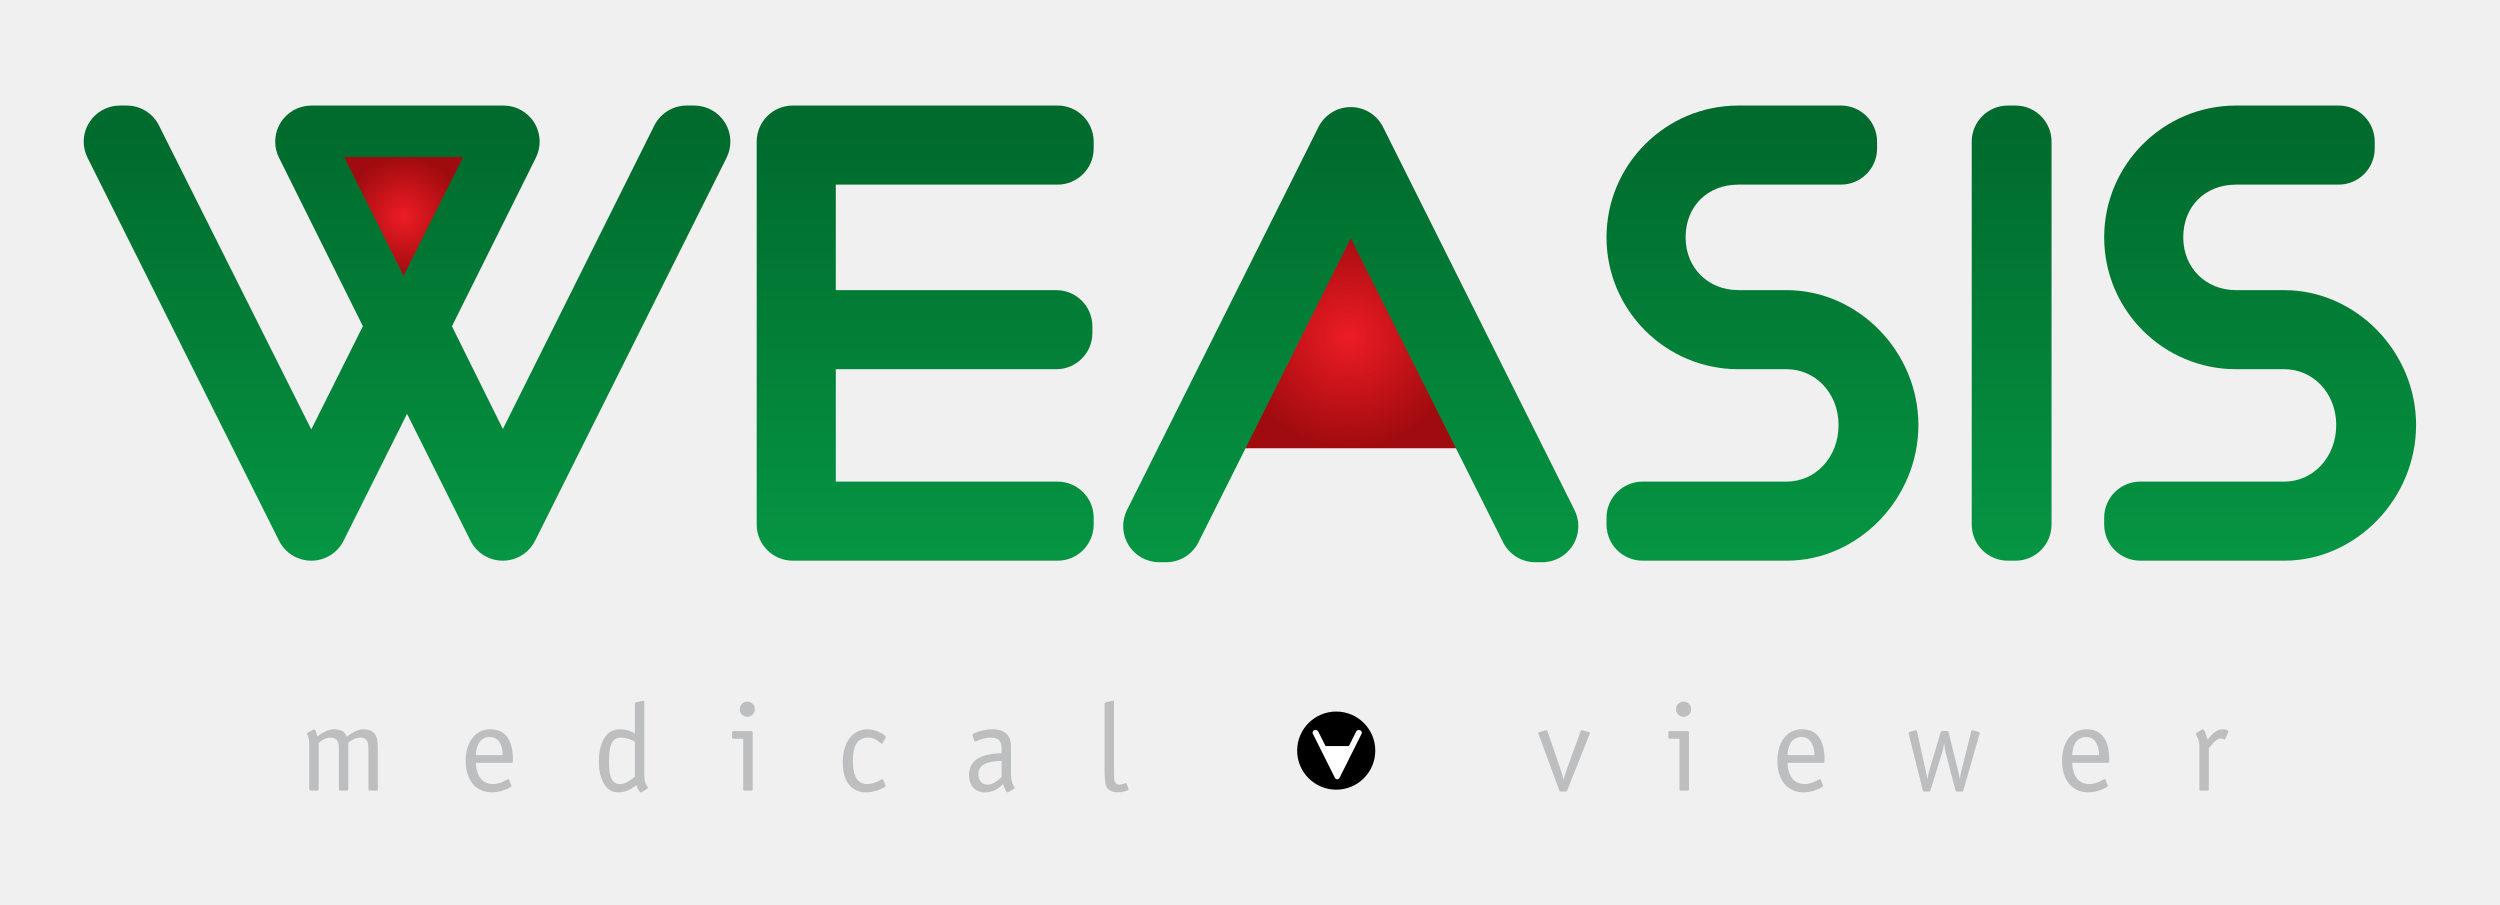
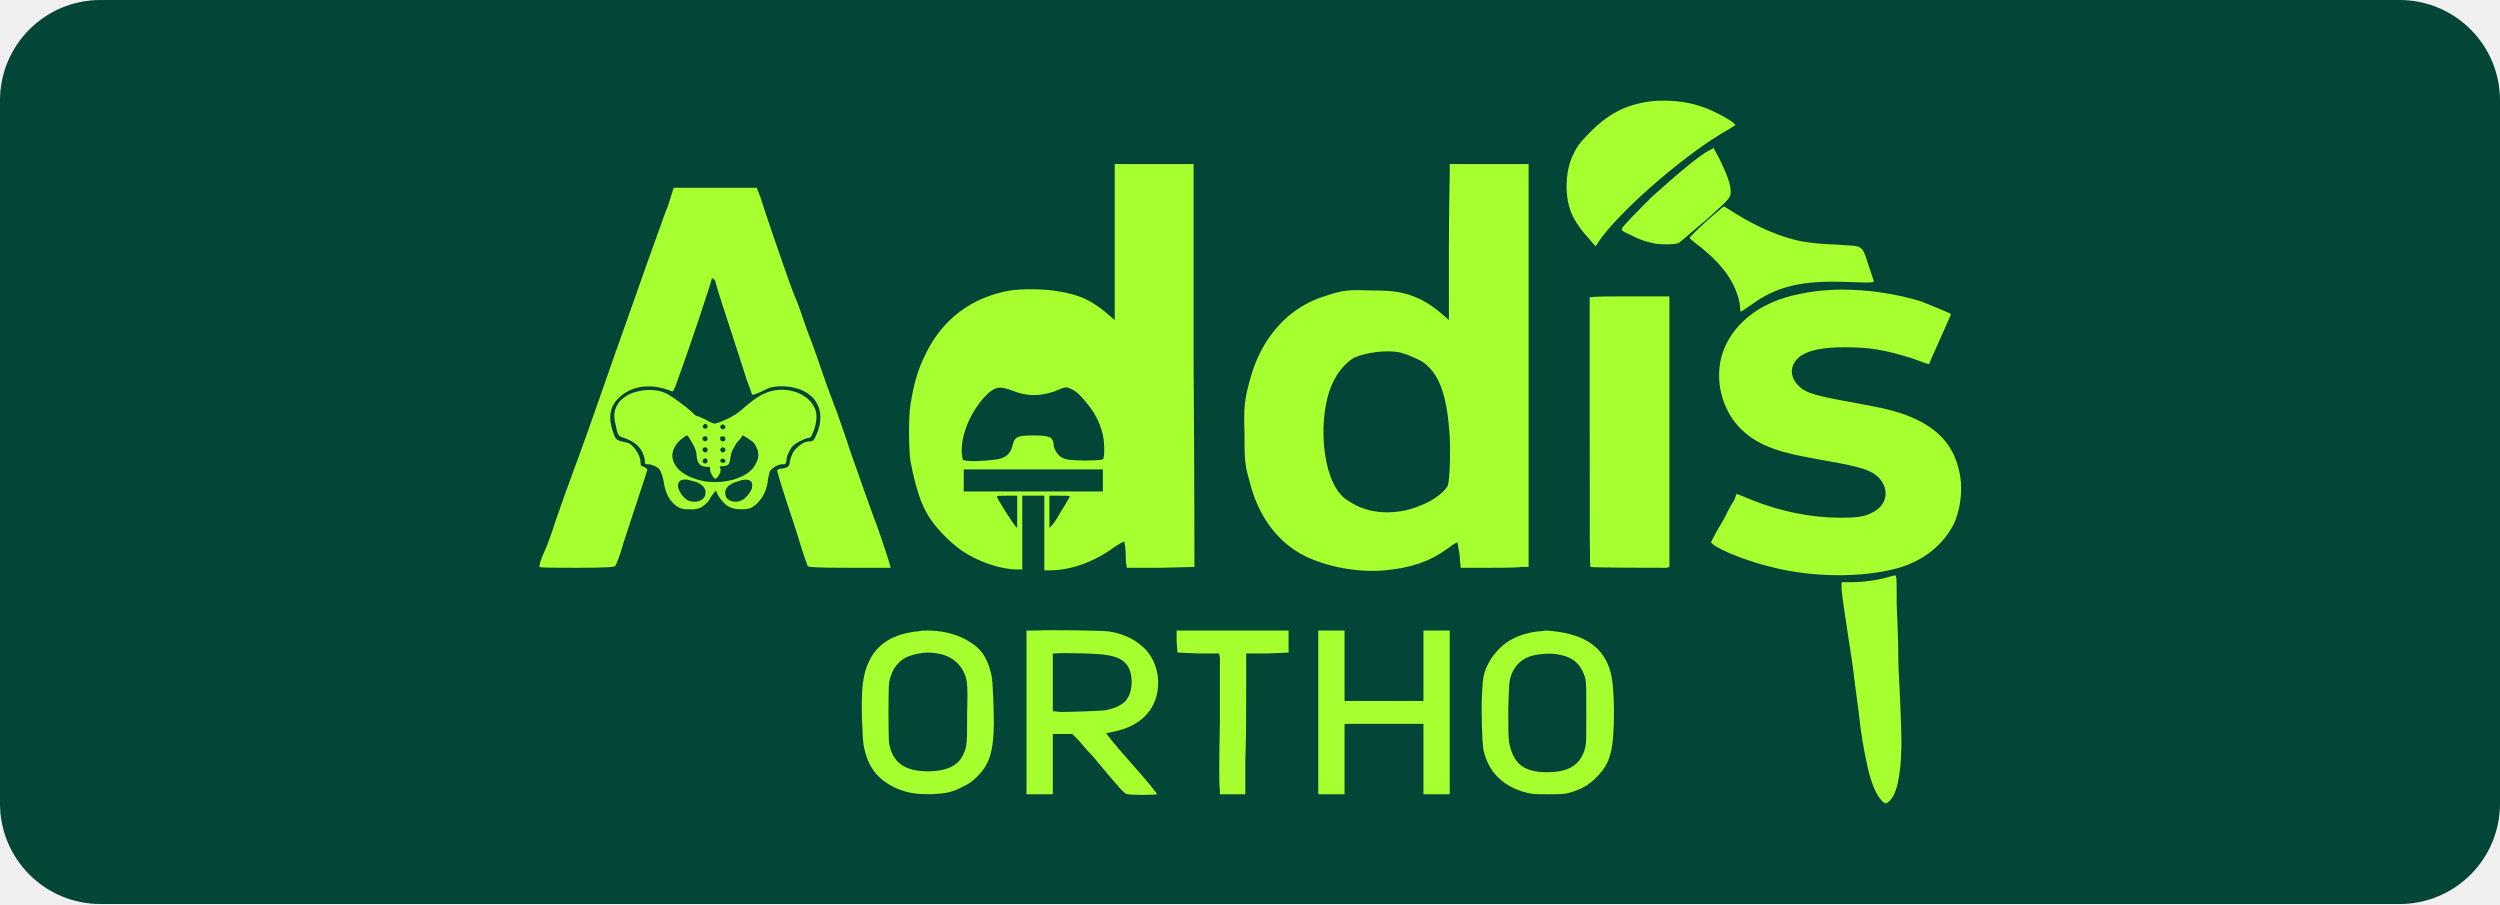
- <svg xmlns="http://www.w3.org/2000/svg" width="448" height="162" fill="none" version="1.1" viewBox="0 0 448 162" xml:space="preserve">
-   <path d="M448 0H0V162H448V0Z" fill="none" />
-   <g fill="#BCBEC0">
-     <path d="m55.419 133.78c0-0.512-0.022-1.046-0.133-1.559-0.111-0.511-0.29-0.645-0.29-0.756l0.111-0.156 0.958-0.534 0.2-0.09c0.334 0 0.579 1.159 0.6 1.314 0.579-0.534 1.96-1.314 2.895-1.314 1.446 0 2.07 0.446 2.359 1.336 0.669-0.49 1.869-1.336 2.939-1.336 2.471 0 2.649 1.738 2.649 3.34v7.389c0 0.179-0.089 0.267-0.268 0.267h-1.157c-0.177 0-0.266-0.088-0.266-0.267v-7.434c0-0.956-0.246-1.802-1.425-1.802-1.07 0-1.738 0.601-2.181 0.912v8.324c0 0.179-0.089 0.267-0.268 0.267h-1.157c-0.177 0-0.268-0.088-0.268-0.267v-7.434c0-0.956-0.245-1.802-1.446-1.802-1.002 0-1.781 0.622-2.159 0.935v8.301c0 0.179-0.09 0.267-0.268 0.267h-1.157c-0.179 0-0.268-0.088-0.268-0.267v-7.634z" />
-     <path d="m91.605 140.66 0.066 0.178c0 0.244-1.869 1.158-3.518 1.158-2.96-0.023-4.696-2.271-4.696-5.655 0-3.271 1.647-5.654 4.407-5.654 3.716 0 4.051 3.606 4.051 5.521 0 0.312 0 0.49-0.245 0.49h-6.389c0 1.358 0.535 3.805 3.071 3.805 1.449 0 2.605-0.912 2.739-0.912l0.134 0.134 0.379 0.935zm-1.514-5.342c0-1.157-0.379-3.251-2.315-3.251-2.047 0-2.494 2.138-2.494 3.251h4.809z" />
-     <path d="m115.46 138.17c0 1.001 0 1.669 0.244 2.226 0.111 0.266 0.402 0.69 0.402 0.823l-0.202 0.178-0.868 0.534-0.177 0.068c-0.311 0-0.713-0.958-0.801-1.314-0.535 0.379-1.625 1.314-3.272 1.314-2.383 0-3.473-2.671-3.473-5.431 0-3.205 1.136-5.877 3.717-5.877 1.381 0 2.138 0.378 2.738 0.756v-5.297c0-0.155 0.067-0.244 0.156-0.267l1.091-0.267c0.178-0.045 0.11-0.022 0.266-0.045 0.179 0 0.179 0.179 0.179 0.29v12.309zm-1.692-5.254c-0.713-0.377-1.424-0.733-2.538-0.733-1.914 0-2.092 2.181-2.092 4.339 0 1.87 0.156 3.985 1.96 3.985 1.157 0 2.136-0.98 2.67-1.313v-6.278z" />
-     <path d="m134.88 141.42c0 0.179-0.088 0.268-0.267 0.268h-1.158c-0.177 0-0.267-0.089-0.267-0.268v-9.036h-1.736c-0.178 0-0.267-0.09-0.267-0.267v-0.847c0-0.177 0.089-0.266 0.267-0.266h3.138c0.245 0 0.29 0.133 0.29 0.334v10.082zm-0.958-12.976c-0.757 0-1.358-0.601-1.358-1.357 0-0.758 0.601-1.359 1.358-1.359s1.358 0.624 1.358 1.359c0 0.733-0.601 1.357-1.358 1.357" />
-     <path d="m158.65 140.66 0.068 0.178c0 0.244-1.87 1.158-3.518 1.158-2.648 0-4.183-2.07-4.183-5.32 0-3.718 1.78-5.989 4.517-5.989 1.491 0 3.205 1.046 3.205 1.38l-0.065 0.179-0.514 0.935-0.132 0.134c-0.089 0-1.046-1.135-2.36-1.135-2.181 0-2.826 1.625-2.826 4.161 0 2.026 0.4 4.162 2.558 4.162 1.448 0 2.604-0.912 2.739-0.912l0.133 0.134 0.378 0.935z" />
-     <path d="m181.17 138.17c0 1.402 0.068 1.602 0.268 2.226 0.088 0.266 0.4 0.69 0.4 0.823l-0.2 0.178-0.868 0.534-0.179 0.068c-0.333 0-0.735-1.18-0.846-1.492-0.267 0.244-1.357 1.492-3.205 1.492-1.757 0-2.894-1.158-2.894-3.139 0-3.763 4.453-3.829 5.832-3.873v-0.802c0-1.29-0.4-2.002-1.98-2.002-1.492 0-2.515 0.712-2.715 0.712l-0.157-0.111-0.29-0.78-0.067-0.289c0-0.379 2.049-1.024 3.474-1.024 2.56 0 3.427 1.246 3.427 3.116v4.363zm-1.692-1.803c-0.979 0.022-4.163 0.022-4.163 2.359 0 0.89 0.491 1.891 1.625 1.891 1.159 0 2.181-1.067 2.538-1.38v-2.87z" />
-     <path d="m202.19 141.28 0.045 0.157c0 0.243-1.068 0.556-1.893 0.556-1.091 0-1.825-0.446-2.091-1.069-0.311-0.735-0.311-2.449-0.311-3.227v-11.553c0-0.155 0.065-0.245 0.155-0.267l1.112-0.267c0.179-0.045 0.111-0.022 0.268-0.045 0.155 0 0.155 0.178 0.155 0.29v11.885c0 0.692 0.023 1.825 0.067 2.093 0.045 0.245 0.245 0.779 0.89 0.779 0.58 0 1.003-0.289 1.159-0.289 0.132 0 0.132 0.067 0.155 0.134l0.289 0.823z" />
-     <path d="m280.85 141.64c-0.068 0.155-0.089 0.2-0.29 0.2h-0.869c-0.2 0-0.221-0.089-0.268-0.2l-3.738-10.15-0.044-0.156c0-0.089 0.044-0.11 0.2-0.155l1.09-0.29 0.224-0.044 0.155 0.178 2.471 7.233c0.156 0.468 0.289 0.98 0.4 1.403h0.045c0.111-0.534 0.2-0.845 0.4-1.38l2.627-7.256 0.155-0.178 0.224 0.044 1.09 0.29c0.156 0.045 0.2 0.066 0.2 0.155l-0.044 0.156-4.028 10.15z" />
-     <path d="m302.66 141.42c0 0.179-0.089 0.268-0.267 0.268h-1.159c-0.176 0-0.266-0.089-0.266-0.268v-9.036h-1.737c-0.177 0-0.266-0.09-0.266-0.267v-0.847c0-0.177 0.089-0.266 0.266-0.266h3.139c0.245 0 0.29 0.133 0.29 0.334v10.082zm-0.96-12.976c-0.755 0-1.357-0.601-1.357-1.357 0-0.758 0.602-1.359 1.357-1.359 0.759 0 1.359 0.624 1.359 1.359 0 0.733-0.6 1.357-1.359 1.357z" />
-     <path d="m326.65 140.66 0.066 0.178c0 0.244-1.869 1.158-3.517 1.158-2.96-0.023-4.698-2.271-4.698-5.655 0-3.271 1.649-5.654 4.409-5.654 3.715 0 4.051 3.606 4.051 5.521 0 0.312 0 0.49-0.245 0.49h-6.39c0 1.358 0.536 3.805 3.071 3.805 1.45 0 2.605-0.912 2.74-0.912l0.134 0.134 0.379 0.935zm-1.514-5.342c0-1.157-0.38-3.251-2.315-3.251-2.047 0-2.495 2.138-2.495 3.251h4.81z" />
-     <path d="m351.84 141.62c-0.045 0.089-0.069 0.223-0.268 0.223h-0.867c-0.224 0-0.268-0.134-0.291-0.223l-1.758-6.745c-0.111-0.445-0.2-1.179-0.244-1.691h-0.045c-0.066 0.646-0.155 1.112-0.333 1.669l-2.093 6.79c-0.022 0.088-0.066 0.2-0.245 0.2h-0.89c-0.18 0-0.225-0.134-0.245-0.223l-2.515-10.084-0.045-0.222 0.2-0.156 0.98-0.267 0.179-0.045c0.111 0 0.132 0.068 0.175 0.223l1.605 7.301c0.089 0.379 0.177 0.868 0.221 1.224h0.046c0.089-0.534 0.157-0.956 0.245-1.224l2.114-7.167c0.043-0.155 0.179-0.2 0.311-0.2h0.847c0.2 0 0.222 0.111 0.267 0.222l1.825 7.434c0.068 0.29 0.111 0.579 0.156 0.869h0.044c0.023-0.268 0.089-0.668 0.133-0.869l1.893-7.59c0.023-0.155 0.112-0.223 0.178-0.223l0.177 0.045 0.979 0.267 0.203 0.156-0.048 0.222-2.891 10.084z" />
-     <path d="m377.67 140.66 0.067 0.178c0 0.244-1.869 1.158-3.518 1.158-2.96-0.023-4.697-2.271-4.697-5.655 0-3.271 1.648-5.654 4.408-5.654 3.715 0 4.052 3.606 4.052 5.521 0 0.312 0 0.49-0.245 0.49h-6.39c0 1.358 0.536 3.805 3.071 3.805 1.45 0 2.605-0.912 2.74-0.912l0.134 0.134 0.378 0.935zm-1.513-5.342c0-1.157-0.38-3.251-2.315-3.251-2.048 0-2.495 2.138-2.495 3.251h4.81z" />
-     <path d="m395.82 141.42c0 0.179-0.089 0.268-0.268 0.268h-1.159c-0.176 0-0.266-0.089-0.266-0.268v-7.633c0-0.402-0.066-1.137-0.377-1.693-0.179-0.312-0.248-0.489-0.248-0.556 0.025-0.134 0.113-0.2 0.156-0.223l0.827-0.512 0.22-0.111c0.402 0 0.778 1.38 0.87 1.87 0.578-0.624 1.38-1.87 2.668-1.87 0.515 0 1.093 0.178 1.093 0.378l-0.066 0.178-0.49 1.136-0.134 0.155c-0.111 0-0.311-0.2-0.734-0.2-0.779 0-1.559 1.158-2.092 1.736v7.345z" />
-   </g>
-   <path d="m241.73 40.339-20.041 39.995h40.078l-20.037-39.995z" fill="url(#paint0_radial_2_2)" />
-   <path d="m147.28 62.238v-0.571c0.116 0.203 0.095 0.391 0 0.571zm0-5.754v-0.499c0.082 0.158 0.101 0.324 0 0.499z" fill="#009D4B" />
-   <path d="m123.04 18.915c-2.451 0.001-4.69 1.384-5.786 3.58l-27.14 54.384-9.126-18.411 15.041-30.202c0.45-0.912 0.675-1.899 0.675-2.881 0-1.184-0.325-2.366-0.969-3.405-1.177-1.905-3.259-3.064-5.499-3.064h-34.449c-2.24 0-4.319 1.159-5.5 3.062-0.642 1.04-0.968 2.223-0.968 3.404 0 0.985 0.223 1.976 0.68 2.886l15.03 30.188-9.248 18.494-27.292-54.465c-1.094-2.185-3.33-3.569-5.781-3.569h-1.232c-2.246 0-4.326 1.163-5.503 3.066-0.642 1.039-0.969 2.219-0.969 3.402 0 0.986 0.226 1.978 0.684 2.893l34.312 68.624c1.099 2.197 3.342 3.572 5.786 3.574 2.445 0 4.692-1.379 5.785-3.579l11.371-22.738 11.371 22.742c1.096 2.195 3.34 3.574 5.784 3.574 2.445 0 4.688-1.377 5.787-3.57l34.313-68.629c0.456-0.916 0.681-1.907 0.681-2.894 0-1.181-0.324-2.357-0.958-3.393l-0.023-0.04 0.014 0.026c-1.182-1.897-3.257-3.059-5.5-3.06h-1.373z" fill="url(#paint1_linear_2_2)" />
-   <path d="m400.69 18.915c-13.031 5e-3 -23.617 10.591-23.622 23.622 5e-3 13.034 10.588 23.621 23.622 23.625h8.649c2.613 0.006 4.887 1.062 6.576 2.84 1.68 1.78 2.737 4.277 2.739 7.162-2e-3 2.933-1.066 5.469-2.75 7.271-1.69 1.799-3.96 2.864-6.565 2.869h-25.802c-3.576 0.001-6.469 2.897-6.469 6.47v1.234c0 3.571 2.893 6.467 6.469 6.467h25.802c6.461 0 12.38-2.816 16.652-7.23 4.275-4.418 6.97-10.48 6.973-17.081-3e-3 -6.569-2.701-12.6-6.978-16.989-4.275-4.386-10.191-7.181-16.647-7.183h-8.649c-2.775-0.007-5.095-1.029-6.765-2.691-1.66-1.67-2.682-3.989-2.687-6.765 7e-3 -2.859 1.011-5.161 2.646-6.804 1.644-1.636 3.946-2.639 6.806-2.647h18.394c3.572-0.003 6.467-2.895 6.467-6.469v-1.236c0-3.574-2.895-6.465-6.467-6.466h-18.394z" fill="url(#paint2_linear_2_2)" />
-   <path d="m359.8 18.915c-3.573 0.001-6.465 2.896-6.465 6.466v68.628c3e-3 3.567 2.888 6.463 6.465 6.467h1.372c3.577-4e-3 6.464-2.9 6.465-6.467v-68.628c-1e-3 -3.57-2.891-6.464-6.465-6.466h-1.372z" fill="url(#paint3_linear_2_2)" />
-   <path d="m311.51 18.915c-13.034 5e-3 -23.619 10.591-23.624 23.622 5e-3 13.035 10.59 23.621 23.624 23.625h8.648c2.613 0.006 4.888 1.062 6.574 2.84 1.68 1.78 2.738 4.276 2.74 7.162 0 2.933-1.066 5.469-2.749 7.271-1.691 1.799-3.96 2.864-6.565 2.869h-25.805c-3.573 0.003-6.465 2.895-6.467 6.47v1.234c2e-3 3.572 2.895 6.465 6.467 6.467h25.805c6.462 0 12.378-2.816 16.65-7.234 4.275-4.414 6.968-10.478 6.97-17.078-2e-3 -6.569-2.697-12.6-6.975-16.989-4.275-4.386-10.187-7.181-16.645-7.183h-8.648c-2.775-0.007-5.096-1.029-6.764-2.691-1.663-1.67-2.683-3.989-2.687-6.765 7e-3 -2.859 1.012-5.161 2.646-6.804 1.642-1.636 3.947-2.639 6.805-2.647h18.393c3.573-0.003 6.466-2.897 6.469-6.471v-1.234c-5e-3 -3.574-2.896-6.461-6.469-6.466h-18.393z" fill="url(#paint4_linear_2_2)" />
-   <path d="m236.27 22.764-34.313 68.63c-0.455 0.909-0.684 1.9-0.684 2.89 0 1.181 0.327 2.365 0.973 3.405 1.172 1.901 3.252 3.063 5.499 3.063h1.233c2.453 0 4.689-1.385 5.783-3.575l27.292-54.472 27.298 54.475c1.095 2.186 3.331 3.572 5.781 3.572h1.238c2.245 0 4.321-1.163 5.5-3.068 0.638-1.04 0.965-2.22 0.965-3.402 0-0.988-0.227-1.979-0.682-2.888l-34.312-68.629-2.235 1.117 2.234-1.119c-1.098-2.19-3.335-3.574-5.787-3.574-2.448 0.003-4.683 1.384-5.783 3.574" fill="url(#paint5_linear_2_2)" />
-   <path d="m142.07 18.915c-3.575 0.001-6.468 2.893-6.471 6.466v68.628c3e-3 3.571 2.892 6.463 6.471 6.467h47.447c3.574-4e-3 6.468-2.895 6.472-6.467v-1.236c-3e-3 -3.574-2.9-6.465-6.472-6.468h-39.742v-20.142h39.51c3.575-0.003 6.466-2.894 6.47-6.468v-1.234c-4e-3 -3.575-2.896-6.466-6.47-6.468h-39.51v-18.908h39.742c3.574-0.003 6.469-2.895 6.472-6.471v-1.234c-3e-3 -3.574-2.9-6.464-6.472-6.466h-47.447z" fill="url(#paint6_linear_2_2)" />
-   <path d="m61.682 28.151 10.648 21.25 10.646-21.25h-21.294z" fill="url(#paint7_radial_2_2)" />
-   <defs>
-     <radialGradient id="paint0_radial_2_2" cx="0" cy="0" r="1" gradientTransform="translate(241.73 60.337) scale(20.019)" gradientUnits="userSpaceOnUse">
-       <stop stop-color="#ED1C24" offset="0" />
-       <stop stop-color="#A00B0F" offset="1" />
-     </radialGradient>
-     <linearGradient id="paint1_linear_2_2" x1="72.938" x2="72.938" y1="24.434" y2="123.97" gradientUnits="userSpaceOnUse">
-       <stop stop-color="#006B2D" offset="0" />
-       <stop stop-color="#07A34A" offset="1" />
-     </linearGradient>
-     <linearGradient id="paint2_linear_2_2" x1="405.02" x2="405.02" y1="24.434" y2="123.97" gradientUnits="userSpaceOnUse">
-       <stop stop-color="#006B2D" offset="0" />
-       <stop stop-color="#07A34A" offset="1" />
-     </linearGradient>
-     <linearGradient id="paint3_linear_2_2" x1="360.48" x2="360.48" y1="24.434" y2="123.97" gradientUnits="userSpaceOnUse">
-       <stop stop-color="#006B2D" offset="0" />
-       <stop stop-color="#07A34A" offset="1" />
-     </linearGradient>
-     <linearGradient id="paint4_linear_2_2" x1="315.83" x2="315.83" y1="24.434" y2="123.97" gradientUnits="userSpaceOnUse">
-       <stop stop-color="#006B2D" offset="0" />
-       <stop stop-color="#07A34A" offset="1" />
-     </linearGradient>
-     <linearGradient id="paint5_linear_2_2" x1="242.05" x2="242.05" y1="24.434" y2="123.97" gradientUnits="userSpaceOnUse">
-       <stop stop-color="#006B2D" offset="0" />
-       <stop stop-color="#07A34A" offset="1" />
-     </linearGradient>
-     <linearGradient id="paint6_linear_2_2" x1="165.8" x2="165.8" y1="24.434" y2="123.97" gradientUnits="userSpaceOnUse">
-       <stop stop-color="#006B2D" offset="0" />
-       <stop stop-color="#07A34A" offset="1" />
-     </linearGradient>
-     <radialGradient id="paint7_radial_2_2" cx="0" cy="0" r="1" gradientTransform="translate(72.33 38.776) scale(10.636)" gradientUnits="userSpaceOnUse">
-       <stop stop-color="#ED1C24" offset="0" />
-       <stop stop-color="#A00B0F" offset="1" />
-     </radialGradient>
-   </defs>
-   <g transform="translate(231.45 126.51)">
-     <path d="m1 8c0-3.866 3.134-7 7-7 3.866 0 7 3.134 7 7 0 3.866-3.134 7-7 7-3.866 0-7-3.134-7-7z" fill="#000" />
-     <g fill="#fff">
-       <path d="m8.214 11.794 2.31-4.608h-4.62z" />
-       <path d="m8.181 8.957c0.356 0 0.648-0.298 0.648-0.663 0-0.362-0.284-0.648-0.648-0.648-0.364 0-0.664 0.292-0.664 0.648 0 0.365 0.3 0.663 0.664 0.663z" />
-       <path d="m3.814 4.982 3.955 7.909c0.079 0.154 0.236 0.252 0.41 0.252 0.173 0 0.331-0.097 0.411-0.252l3.955-7.909c0.069-0.141 0.061-0.309-0.022-0.444-0.083-0.134-0.229-0.217-0.389-0.217h-0.141c-0.173 0-0.334 0.098-0.41 0.252l-3.404 6.792-3.404-6.792c-0.077-0.154-0.234-0.252-0.408-0.252h-0.143c-0.159 0-0.306 0.083-0.388 0.217-0.084 0.136-0.09 0.303-0.022 0.444" />
-     </g>
+ <svg xmlns="http://www.w3.org/2000/svg" width="448" height="162" viewBox="0 0 448 162">
+   <rect width="448" height="162" rx="18" ry="18" fill="#034537" />
+   <g transform="translate(96.556,144.000) scale(0.15199,-0.15199)">
+     <path fill="#A8FF30" fill-rule="evenodd" d="M1311 828 c-30 -4 -51 -15 -74 -39 -10 -10 -14 -16 -18 -25 -6 -13 -8 -28 -7 -44 2 -21 8 -34 27 -55 l7 -8 6 9 c28 38 104 103 151 129 l8 5 -3 3 c-8 6 -27 16 -41 20 -15 5 -38 7 -56 5z M1380 770 c-11 -5 -38 -28 -68 -55 -15 -15 -33 -33 -35 -37 -1 -2 0 -3 11 -8 14 -7 20 -8 29 -10 9 -1 23 -1 27 1 2 1 15 13 31 26 31 28 31 27 30 38 -1 8 -5 19 -13 35 l-7 13 -5 -3z M679 662 l0 -92 -8 7 c-19 16 -33 23 -59 27 -16 3 -42 3 -56 1 -46 -8 -80 -34 -100 -75 -9 -18 -14 -35 -18 -61 -2 -13 -2 -50 0 -64 4 -22 10 -45 18 -60 8 -16 27 -36 43 -47 19 -13 46 -22 65 -22 l6 0 0 44 0 43 13 0 13 0 0 -44 0 -44 7 0 c24 0 52 10 75 27 6 4 11 7 12 7 1 -1 2 -10 2 -18 0 -4 0 -8 1 -10 l0 -3 40 0 40 1 0 2 c0 1 0 108 -1 238 l0 235 -47 0 -46 0 0 -92z m-121 -175 c17 -7 33 -7 50 -1 12 5 14 6 19 3 6 -2 12 -8 20 -18 10 -12 17 -27 19 -42 1 -9 1 -22 -1 -23 -2 -2 -37 -2 -43 0 -2 0 -5 2 -7 3 -4 3 -8 10 -8 14 0 4 -2 8 -5 9 -2 1 -8 2 -17 2 -22 0 -24 -1 -27 -14 -2 -6 -6 -11 -13 -13 -5 -2 -30 -4 -39 -3 l-6 1 -1 5 c-3 22 10 54 31 74 10 8 14 8 28 3z m107 -106 l0 -13 -82 0 -82 0 0 13 0 13 82 0 82 0 0 -13z m-101 -37 l0 -19 -2 2 c-3 3 -22 33 -22 35 0 1 5 1 12 1 l12 0 0 -19z m62 18 c0 0 -2 -4 -5 -9 -3 -5 -7 -11 -9 -15 -2 -3 -5 -8 -7 -10 l-3 -3 0 19 0 19 12 0 c7 0 12 0 12 -1z M1074 745 c0 -5 -1 -47 -1 -92 l0 -83 -9 8 c-16 13 -24 17 -38 22 -14 4 -23 5 -47 5 -25 1 -32 0 -50 -6 -45 -13 -78 -50 -91 -101 -6 -22 -7 -31 -6 -61 0 -29 0 -37 6 -57 10 -41 33 -72 65 -88 26 -13 64 -20 95 -17 30 3 52 10 74 26 5 4 10 7 11 7 0 0 1 -3 1 -6 1 -4 2 -10 2 -15 l1 -9 31 0 c17 0 35 0 40 1 l9 0 0 238 0 237 -46 0 -47 0 0 -9z m-59 -213 c8 -2 17 -6 25 -10 21 -13 31 -39 34 -90 1 -19 0 -48 -2 -56 -2 -7 -16 -18 -31 -24 -30 -13 -63 -11 -85 4 -4 2 -9 6 -11 9 -20 22 -26 81 -13 121 6 18 17 33 30 40 14 6 37 9 53 6z M152 704 c-5 -12 -9 -25 -10 -27 -3 -8 -19 -53 -43 -121 -21 -59 -39 -112 -52 -147 -15 -41 -18 -49 -27 -75 -5 -16 -11 -32 -13 -36 -5 -11 -7 -18 -6 -19 0 -1 20 -1 44 -1 37 0 44 1 45 2 1 1 6 13 10 28 24 73 28 85 28 86 0 0 -2 2 -4 3 -4 1 -4 2 -4 5 0 8 -7 19 -14 23 -2 0 -6 2 -9 2 -5 2 -6 2 -8 7 -8 20 -6 34 6 45 15 14 38 17 62 7 1 -1 3 2 8 17 9 24 39 113 39 116 0 0 1 0 1 0 1 0 2 -1 3 -3 0 -1 7 -24 16 -51 9 -27 18 -56 21 -65 3 -8 6 -16 6 -17 1 -2 3 -1 12 3 10 5 10 5 20 6 37 1 57 -22 46 -53 -4 -10 -5 -12 -10 -12 -4 0 -9 -2 -14 -7 -5 -4 -7 -9 -9 -16 0 -6 -2 -8 -9 -9 -3 0 -5 -1 -6 -2 0 -1 2 -10 22 -70 10 -33 13 -40 14 -43 2 -1 4 -2 50 -2 l48 0 -1 3 c-1 5 -15 47 -20 59 -5 14 -12 33 -27 76 -5 16 -12 35 -15 44 -3 8 -12 31 -19 52 -7 21 -15 42 -17 47 -2 5 -7 21 -12 34 -6 13 -16 43 -24 66 -8 23 -16 47 -18 54 l-5 13 -49 0 -49 0 -7 -22z M1376 686 c-11 -10 -20 -19 -19 -19 0 -1 6 -6 13 -11 27 -22 41 -42 46 -67 0 -5 1 -9 1 -9 1 0 5 3 11 7 31 23 61 30 114 28 29 -1 32 -1 32 1 0 0 -3 9 -6 18 -6 19 -7 21 -14 23 -2 1 -12 1 -23 2 -24 1 -30 2 -43 4 -24 5 -50 16 -76 32 -8 5 -14 9 -15 9 0 0 -10 -8 -21 -18z M1515 605 c-24 -2 -50 -8 -67 -17 -19 -9 -35 -24 -44 -39 -18 -29 -16 -66 3 -95 14 -20 34 -33 67 -41 6 -2 24 -5 39 -8 47 -8 59 -12 68 -22 12 -14 8 -32 -9 -40 -9 -5 -19 -6 -37 -6 -34 0 -70 7 -105 21 -9 4 -17 7 -18 7 0 0 -1 -4 -3 -8 -3 -4 -8 -14 -12 -22 -5 -8 -10 -17 -12 -21 l-3 -6 2 -2 c9 -8 46 -22 73 -28 45 -11 101 -12 143 -1 31 8 55 27 68 52 7 14 11 38 8 56 -5 31 -20 52 -50 67 -21 10 -34 13 -77 21 -40 7 -55 11 -62 18 -13 11 -13 27 1 37 11 7 27 10 52 10 29 0 47 -3 79 -13 11 -4 19 -7 20 -7 0 1 26 58 26 59 0 1 -23 10 -35 15 -29 9 -62 14 -95 14 -9 0 -18 -1 -20 -1z M1242 597 l-3 0 0 -159 c0 -125 0 -158 1 -159 2 -1 85 -1 90 -1 l3 1 0 159 0 160 -44 0 c-25 0 -46 0 -47 -1z M117 486 c-9 -2 -14 -5 -20 -10 -8 -9 -10 -17 -6 -31 2 -11 3 -12 10 -14 14 -5 22 -13 24 -26 0 -5 0 -5 5 -5 6 -1 11 -4 13 -7 1 -2 3 -7 4 -12 2 -16 8 -26 18 -32 5 -2 7 -2 13 -2 10 -1 17 3 23 11 2 4 5 8 6 9 l2 2 2 -5 c8 -13 15 -17 27 -17 6 0 8 0 13 2 10 6 17 17 19 31 0 4 2 9 2 11 2 4 8 8 14 9 5 0 5 0 6 4 0 6 3 11 6 16 3 4 12 9 19 11 3 0 4 1 6 6 4 9 5 18 4 24 -5 23 -38 34 -62 22 -7 -3 -16 -10 -25 -18 -6 -5 -10 -8 -19 -12 -6 -3 -12 -5 -14 -5 -1 0 -6 2 -11 5 -4 2 -9 4 -10 4 -1 0 -4 3 -7 6 -7 6 -19 15 -26 19 -9 6 -24 7 -36 4z m81 -39 c2 -2 1 -5 -2 -5 -1 0 -2 1 -3 2 0 1 2 4 3 4 0 0 1 -1 2 -1z m22 -2 c0 0 0 -2 -1 -3 -2 -1 -2 -1 -4 0 -2 2 -1 5 2 5 1 0 2 -1 3 -2z m-39 -20 c4 -7 5 -11 5 -15 1 -10 5 -13 13 -13 3 0 3 0 3 -2 -1 -3 4 -12 6 -12 3 0 8 10 6 12 -2 2 0 3 5 3 5 1 6 2 7 11 1 6 3 9 7 16 4 4 7 8 7 9 2 0 9 -5 13 -8 6 -8 8 -16 3 -25 -7 -16 -35 -25 -61 -21 -20 4 -34 13 -37 26 -2 6 1 14 6 20 3 3 9 8 11 8 1 0 3 -4 6 -9z m18 5 c0 -2 -3 -4 -5 -2 -2 2 -1 5 2 5 2 0 3 -1 3 -3z m21 0 c0 -2 -1 -3 -3 -3 -2 0 -4 2 -3 5 1 1 2 1 3 1 2 0 3 -1 3 -3z m-21 -13 c0 -3 -3 -4 -5 -2 -2 2 -1 5 2 5 2 0 3 -1 3 -3z m21 1 c0 -3 -1 -4 -4 -4 -2 1 -3 4 -1 5 1 2 4 1 5 -1z m-21 -14 c0 -2 -1 -3 -3 -3 -2 0 -4 2 -2 5 2 2 5 1 5 -2z m21 0 c0 -2 -2 -3 -4 -2 -2 0 -3 3 -1 4 1 2 5 0 5 -2z m-34 -25 c9 -4 12 -9 10 -16 -2 -6 -11 -9 -19 -6 -6 2 -13 12 -13 18 0 2 1 4 2 5 2 2 3 2 9 2 3 -1 8 -2 11 -3z m64 1 c2 -2 2 -4 1 -9 -2 -5 -7 -11 -11 -13 -7 -4 -16 -2 -19 3 -4 9 2 16 14 19 8 3 13 2 15 0z M1591 267 c-14 -4 -31 -6 -44 -6 l-11 0 0 -9 c1 -10 6 -44 13 -89 2 -16 5 -40 7 -54 3 -28 6 -44 9 -58 5 -27 13 -44 21 -50 2 -1 2 -1 4 0 9 6 14 22 16 52 1 17 1 31 -3 111 0 18 -1 50 -2 69 0 32 0 36 -2 36 -1 0 -5 -1 -8 -2z M585 204 l-10 0 0 -97 0 -96 16 0 15 0 0 36 0 35 11 0 12 0 8 -8 c4 -5 11 -13 16 -18 35 -42 37 -44 41 -45 4 -1 34 -1 35 0 0 1 -13 17 -30 36 -17 19 -30 35 -30 36 1 0 5 1 10 2 27 6 45 21 50 45 4 20 -2 41 -16 54 -11 10 -23 16 -41 19 -10 1 -67 2 -87 1z m85 -29 c20 -3 28 -12 29 -30 0 -11 -2 -18 -8 -25 -6 -5 -13 -8 -23 -10 -9 -1 -43 -2 -53 -2 l-9 1 0 34 0 34 3 0 c8 1 54 0 61 -2z M448 203 c-1 0 -5 0 -9 -1 -24 -4 -40 -15 -49 -33 -8 -16 -10 -32 -9 -70 1 -20 1 -28 3 -35 5 -23 18 -38 40 -47 13 -5 22 -6 39 -6 17 1 24 2 37 9 7 3 11 6 17 12 17 17 21 35 19 87 -1 21 -1 28 -3 35 -4 17 -11 28 -24 36 -13 9 -32 14 -50 14 -5 0 -10 0 -11 -1z m22 -26 c13 -2 24 -9 30 -20 5 -10 6 -13 5 -50 0 -36 0 -40 -5 -50 -6 -13 -21 -19 -41 -19 -27 0 -42 10 -46 33 -1 10 -1 62 0 72 3 16 12 27 24 31 12 4 22 5 33 3z M752 191 l1 -13 24 -1 25 0 1 -5 c0 -2 0 -38 0 -78 -1 -41 -1 -76 0 -78 l0 -5 15 0 15 0 0 41 c1 22 1 59 1 83 l0 42 25 0 25 1 0 13 0 13 -66 0 -66 0 0 -13z M919 108 l0 -97 16 0 15 0 0 42 0 41 47 0 46 0 0 -41 0 -42 16 0 15 0 0 97 0 96 -15 0 -16 0 0 -41 0 -42 -46 0 -47 0 0 42 0 41 -15 0 -16 0 0 -96z M1178 203 c-9 -1 -21 -4 -30 -9 -11 -5 -23 -18 -28 -28 -6 -11 -7 -17 -8 -37 -1 -20 0 -56 2 -67 6 -25 23 -42 50 -49 7 -2 11 -2 26 -2 15 0 19 0 26 2 13 4 21 8 31 18 9 9 14 17 17 30 5 18 5 79 -1 96 -6 21 -22 36 -45 42 -8 3 -26 5 -31 5 -1 0 -5 -1 -9 -1z m23 -27 c18 -3 28 -11 33 -29 1 -6 1 -11 1 -40 0 -26 0 -36 -1 -40 -5 -21 -19 -30 -45 -30 -28 0 -40 10 -45 35 -1 8 -1 15 -1 40 1 29 1 32 3 38 5 15 16 24 34 26 10 1 14 1 21 0z" />
  </g>
</svg>
